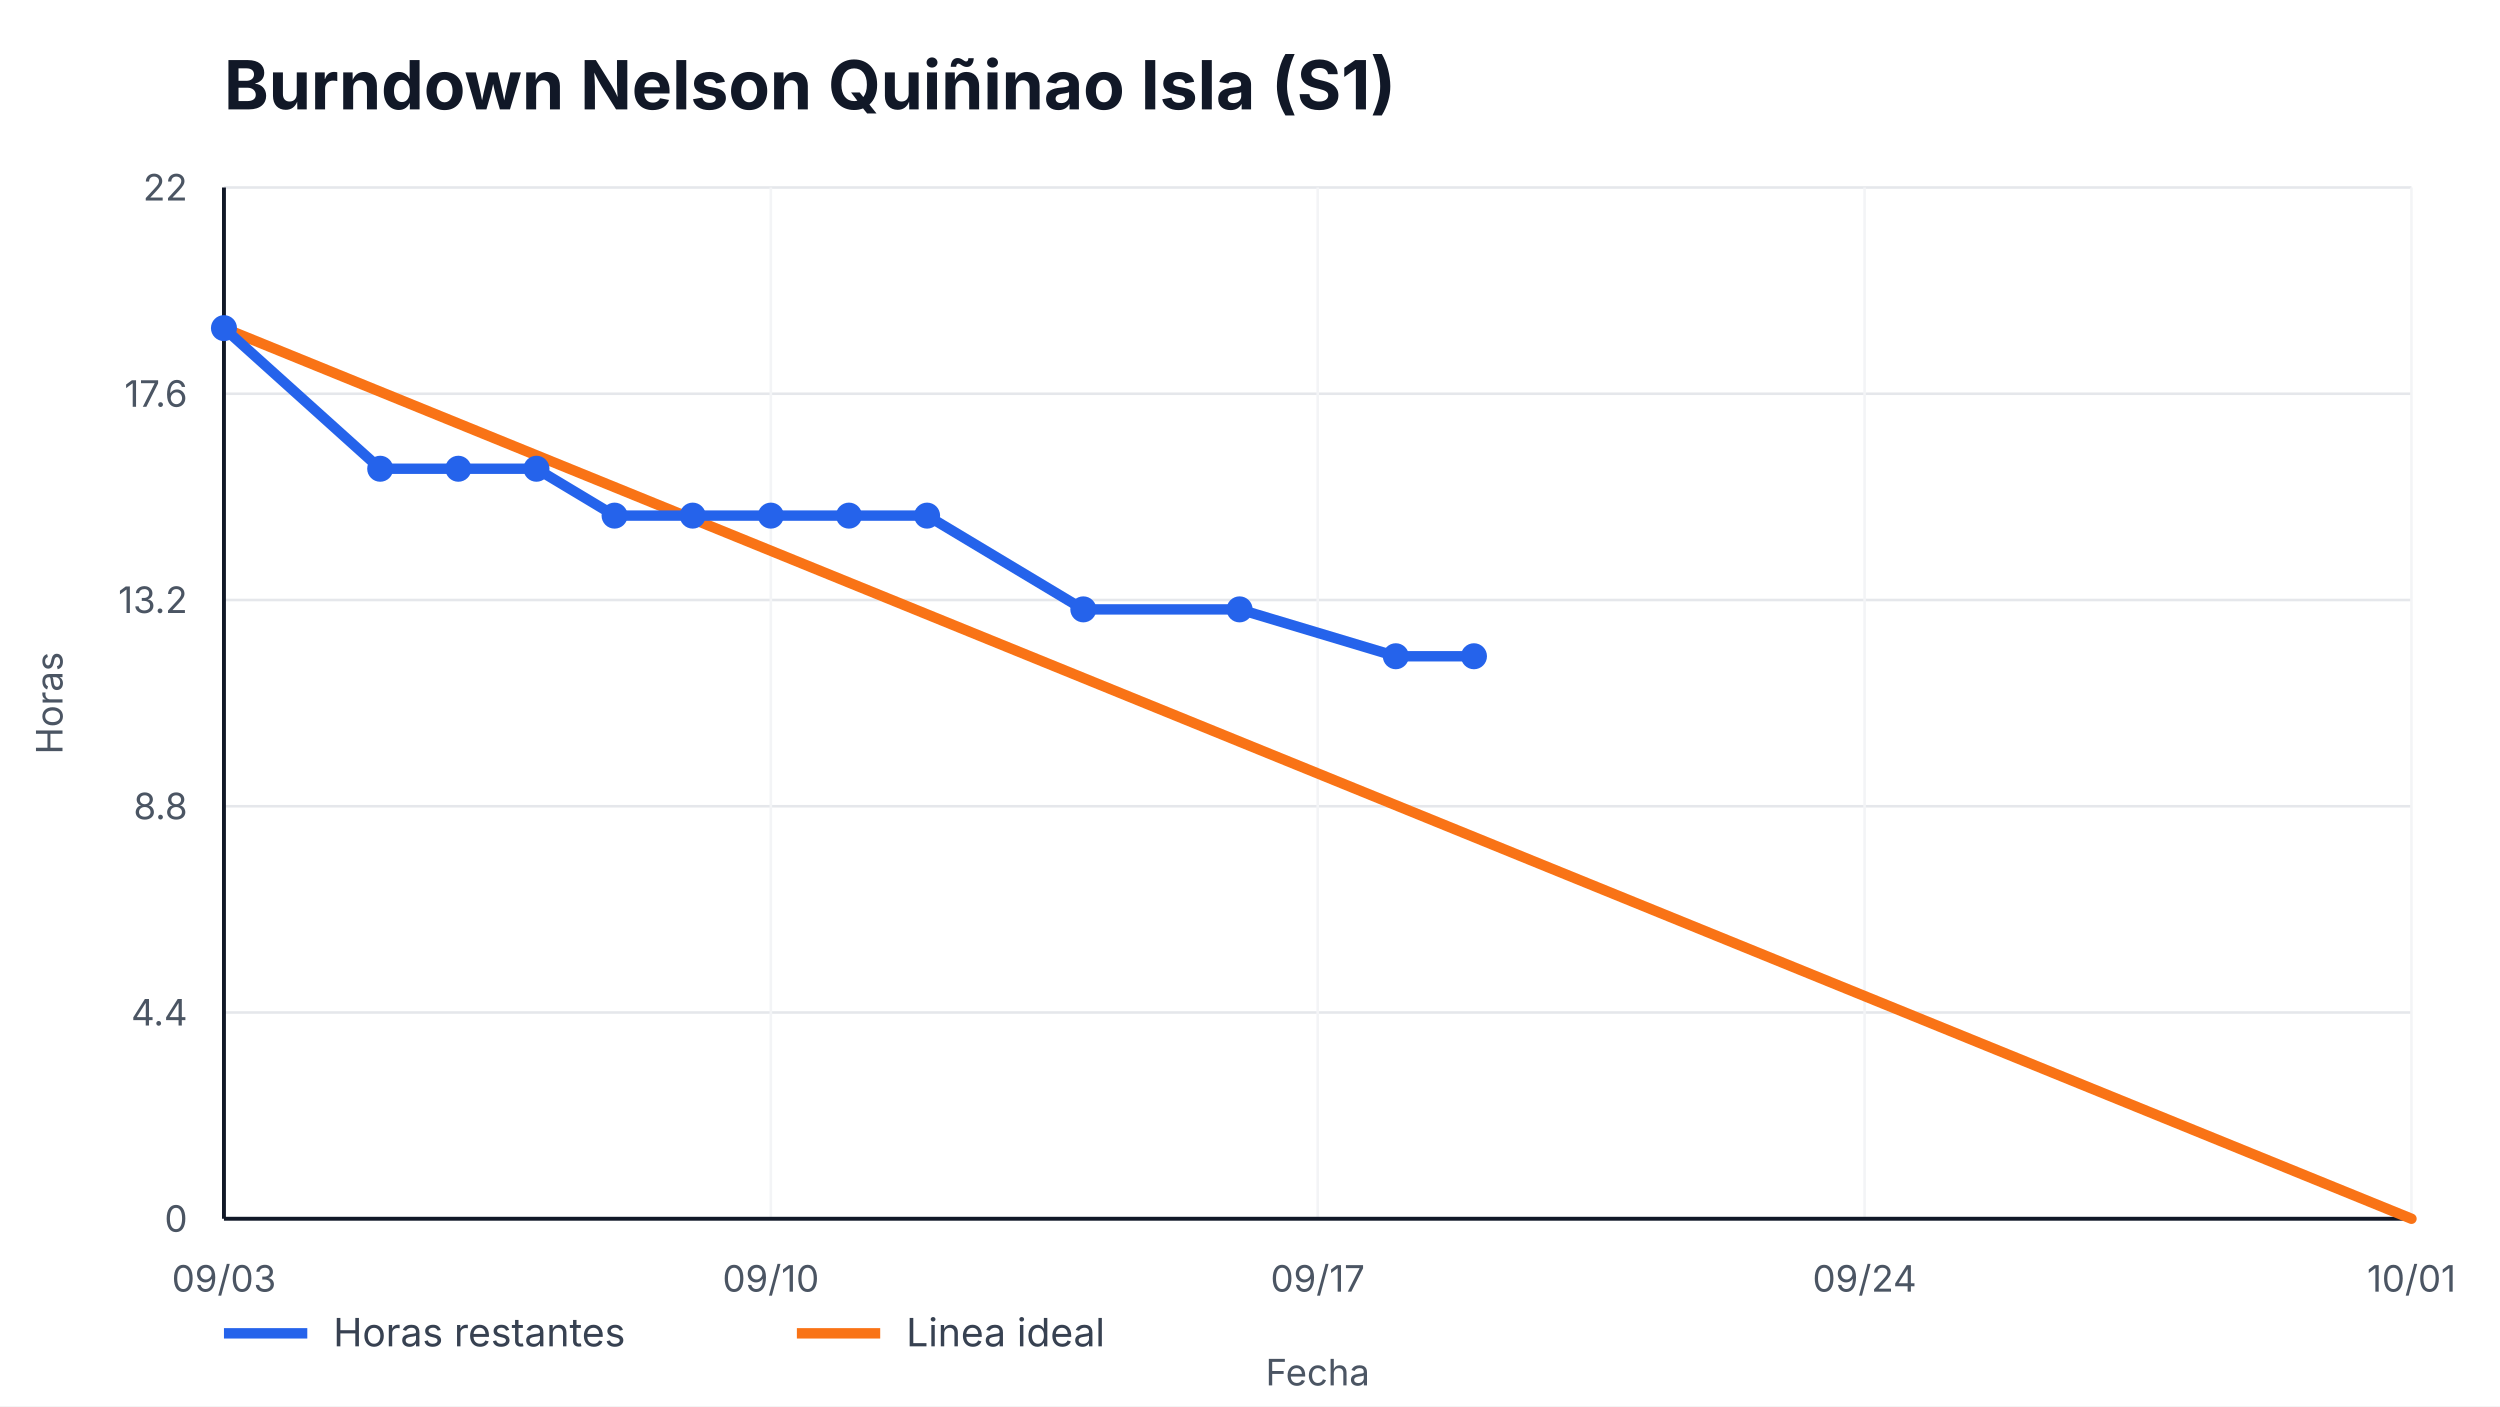
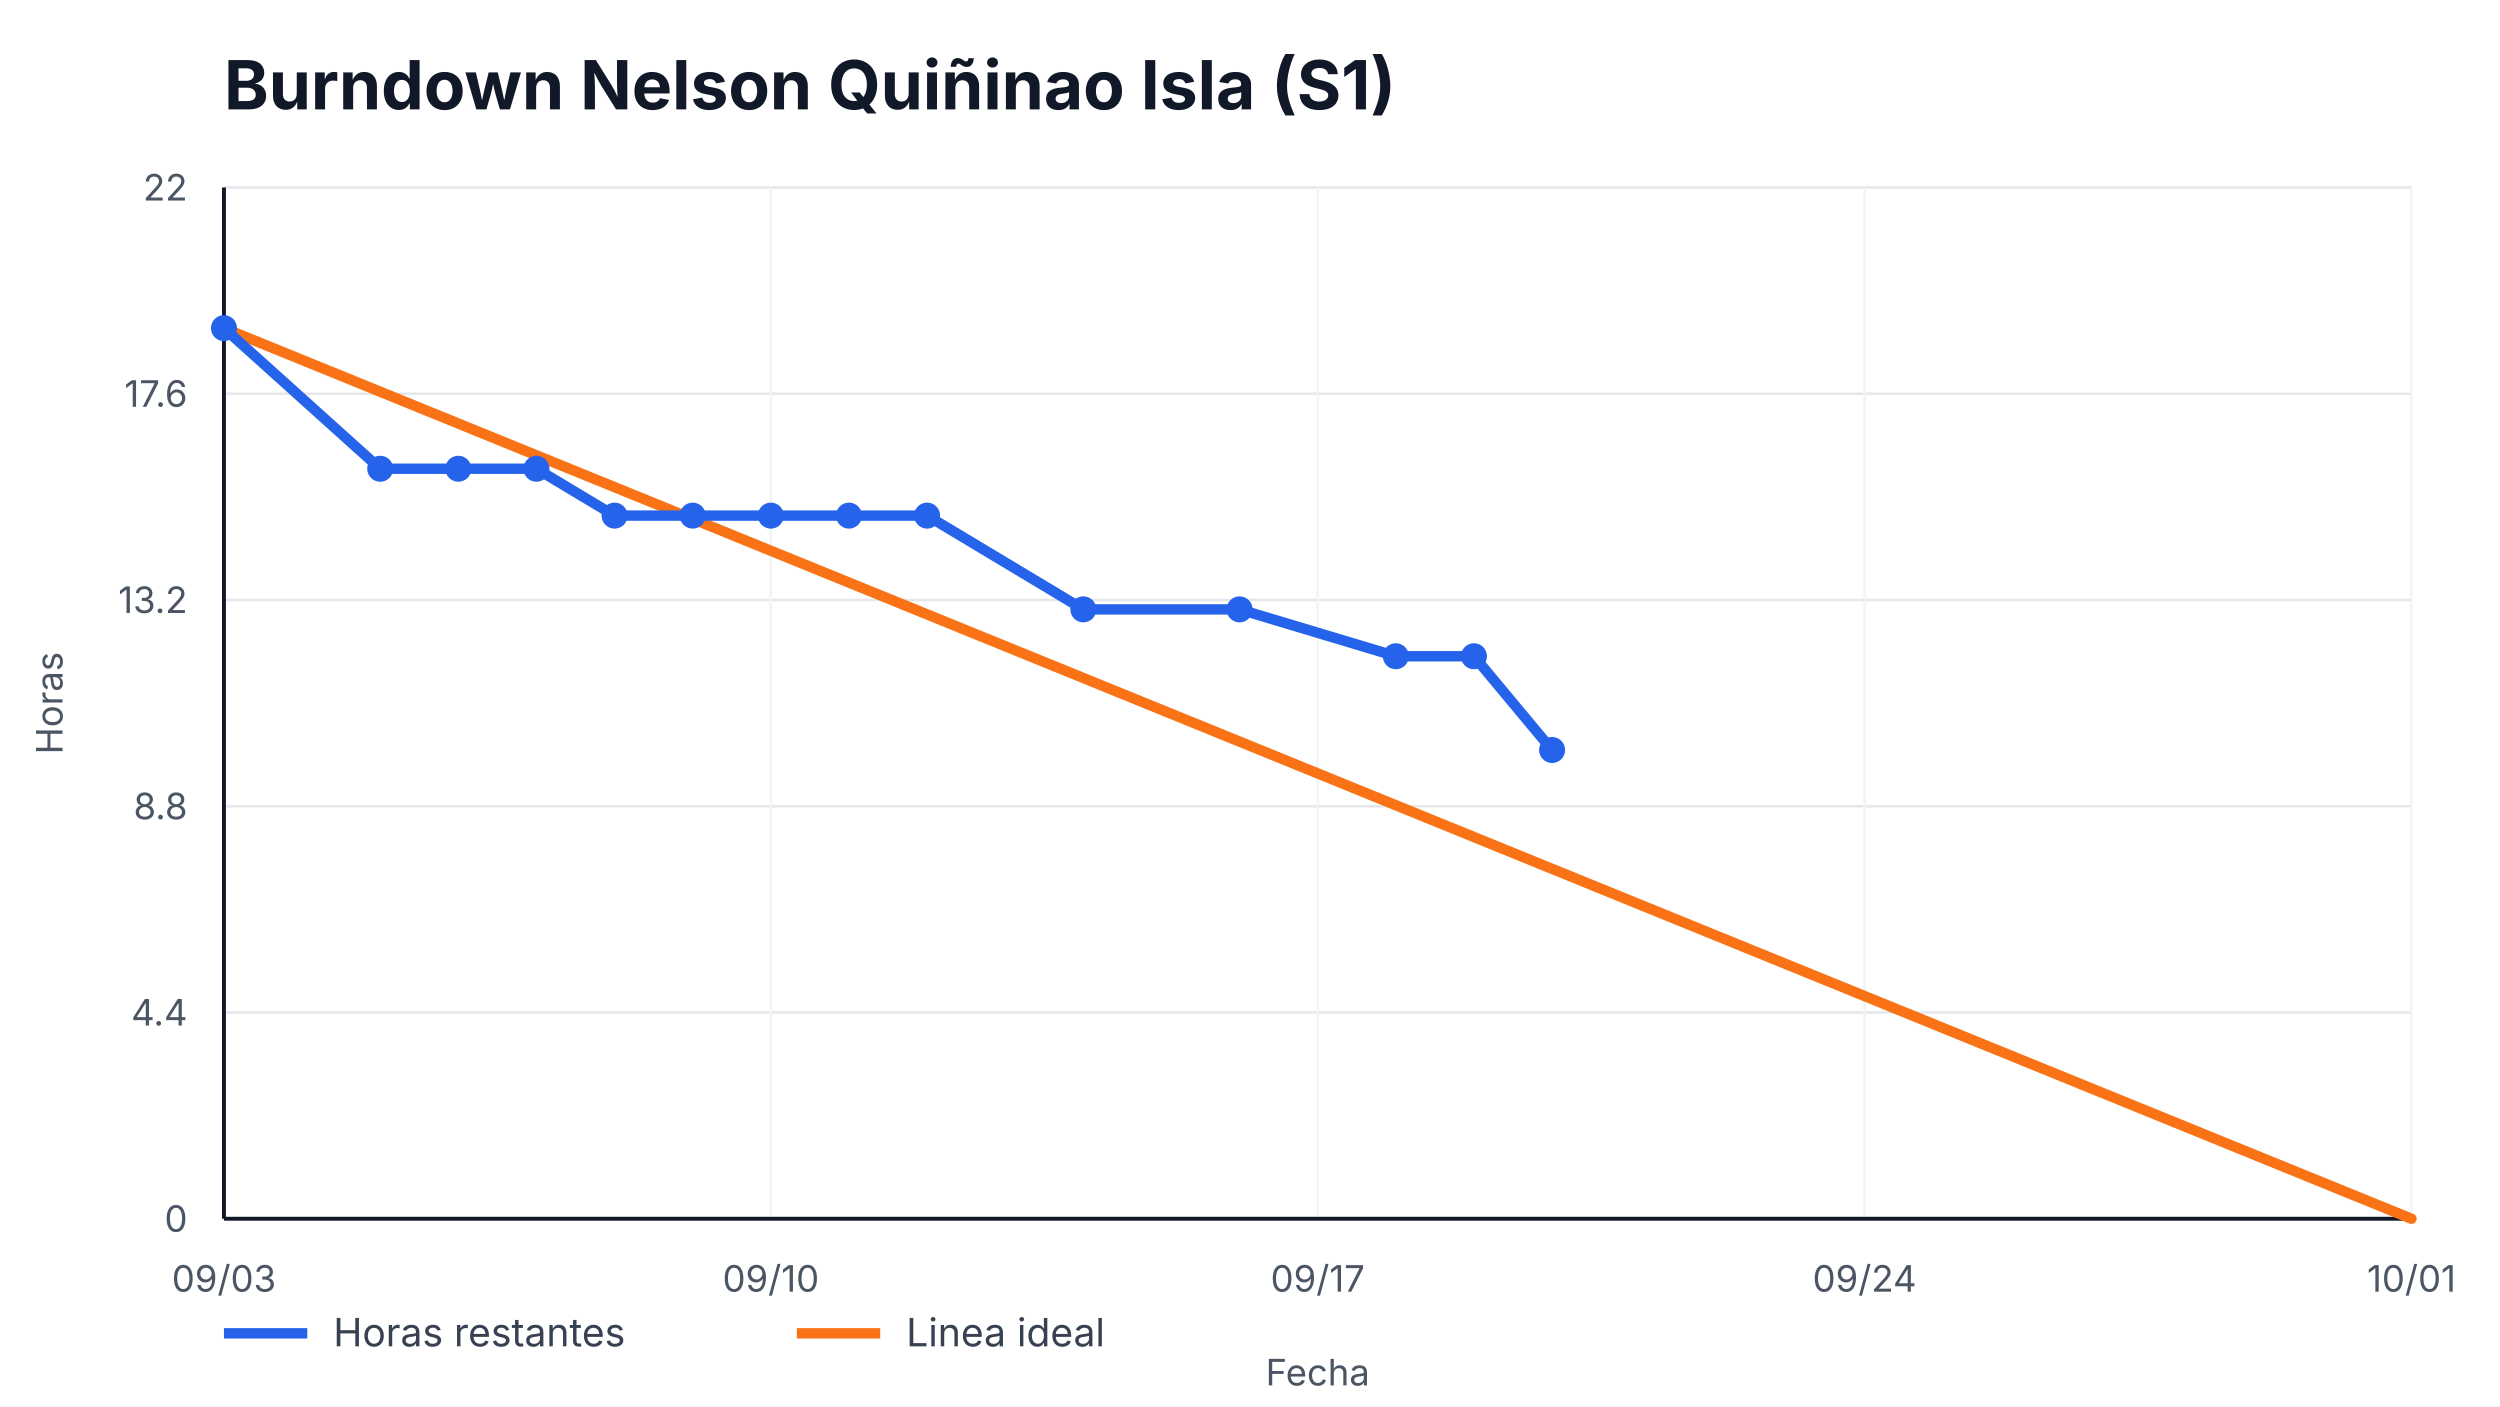
<svg xmlns="http://www.w3.org/2000/svg" width="960" height="540" viewBox="0 0 960 540" role="img" aria-label="Burndown Nelson Quiñinao Isla (S1)">
  <style>
    text { font-family: -apple-system, BlinkMacSystemFont, "Segoe UI", sans-serif; fill: #111827; }
    .title { font-size: 26px; font-weight: 700; }
    .axis { font-size: 14px; fill: #4b5563; }
    .legend { font-size: 15px; fill: #374151; }
    .overrun { font-size: 14px; font-weight: 700; fill: #b91c1c; }
  </style>
  <rect width="100%" height="100%" fill="#ffffff" />
  <text x="86" y="42" class="title">Burndown Nelson Quiñinao Isla (S1)</text>
  <g>
    <line x1="86" y1="468.00" x2="926" y2="468.00" stroke="#e5e7eb" />
    <line x1="86" y1="388.80" x2="926" y2="388.80" stroke="#e5e7eb" />
    <line x1="86" y1="309.60" x2="926" y2="309.60" stroke="#e5e7eb" />
    <line x1="86" y1="230.40" x2="926" y2="230.40" stroke="#e5e7eb" />
    <line x1="86" y1="151.20" x2="926" y2="151.20" stroke="#e5e7eb" />
    <line x1="86" y1="72.00" x2="926" y2="72.00" stroke="#e5e7eb" />
  </g>
  <g>
    <line x1="86.00" y1="72" x2="86.00" y2="468" stroke="#f3f4f6" />
    <text x="86.00" y="496" text-anchor="middle" class="axis">09/03</text>
    <line x1="296.00" y1="72" x2="296.00" y2="468" stroke="#f3f4f6" />
    <text x="296.00" y="496" text-anchor="middle" class="axis">09/10</text>
    <line x1="506.00" y1="72" x2="506.00" y2="468" stroke="#f3f4f6" />
    <text x="506.00" y="496" text-anchor="middle" class="axis">09/17</text>
    <line x1="716.00" y1="72" x2="716.00" y2="468" stroke="#f3f4f6" />
    <text x="716.00" y="496" text-anchor="middle" class="axis">09/24</text>
    <line x1="926.00" y1="72" x2="926.00" y2="468" stroke="#f3f4f6" />
    <text x="926.00" y="496" text-anchor="middle" class="axis">10/01</text>
  </g>
  <line x1="86" y1="468" x2="926" y2="468" stroke="#111827" stroke-width="1.5" />
  <line x1="86" y1="72" x2="86" y2="468" stroke="#111827" stroke-width="1.5" />
  <g>
    <text x="72" y="473.00" text-anchor="end" class="axis">0</text>
    <text x="72" y="393.80" text-anchor="end" class="axis">4.4</text>
    <text x="72" y="314.60" text-anchor="end" class="axis">8.8</text>
    <text x="72" y="235.40" text-anchor="end" class="axis">13.2</text>
    <text x="72" y="156.20" text-anchor="end" class="axis">17.6</text>
    <text x="72" y="77.00" text-anchor="end" class="axis">22</text>
  </g>
  <polyline points="86.00,126.00 926.00,468.00" fill="none" stroke="#f97316" stroke-width="4" stroke-linecap="round" />
-   <polyline points="86.00,126.00 146.00,180.00 176.00,180.00 206.00,180.00 236.00,198.00 266.00,198.00 296.00,198.00 326.00,198.00 356.00,198.00 416.00,234.00 476.00,234.00 536.00,252.00 566.00,252.00" fill="none" stroke="#2563eb" stroke-width="4" stroke-linecap="round" stroke-linejoin="round" />
+   <polyline points="86.00,126.00 146.00,180.00 176.00,180.00 206.00,180.00 236.00,198.00 266.00,198.00 296.00,198.00 326.00,198.00 356.00,198.00 416.00,234.00 476.00,234.00 536.00,252.00 566.00,252.00 596.00,288.00" fill="none" stroke="#2563eb" stroke-width="4" stroke-linecap="round" stroke-linejoin="round" />
  <g>
    <circle cx="86.00" cy="126.00" r="5" fill="#2563eb" />
    <circle cx="146.00" cy="180.00" r="5" fill="#2563eb" />
    <circle cx="176.00" cy="180.00" r="5" fill="#2563eb" />
    <circle cx="206.00" cy="180.00" r="5" fill="#2563eb" />
    <circle cx="236.00" cy="198.00" r="5" fill="#2563eb" />
    <circle cx="266.00" cy="198.00" r="5" fill="#2563eb" />
    <circle cx="296.00" cy="198.00" r="5" fill="#2563eb" />
    <circle cx="326.00" cy="198.00" r="5" fill="#2563eb" />
    <circle cx="356.00" cy="198.00" r="5" fill="#2563eb" />
    <circle cx="416.00" cy="234.00" r="5" fill="#2563eb" />
    <circle cx="476.00" cy="234.00" r="5" fill="#2563eb" />
    <circle cx="536.00" cy="252.00" r="5" fill="#2563eb" />
    <circle cx="566.00" cy="252.00" r="5" fill="#2563eb" />
+     <circle cx="596.00" cy="288.00" r="5" fill="#2563eb" />
  </g>
  <line x1="86" y1="512" x2="118" y2="512" stroke="#2563eb" stroke-width="4" />
  <text x="128" y="517" class="legend">Horas restantes</text>
  <line x1="306" y1="512" x2="338" y2="512" stroke="#f97316" stroke-width="4" />
  <text x="348" y="517" class="legend">Linea ideal</text>
  <text x="506.0" y="532" text-anchor="middle" class="axis">Fecha</text>
  <text x="24" y="270.0" transform="rotate(-90 24,270.0)" text-anchor="middle" class="axis">Horas</text>
</svg>
